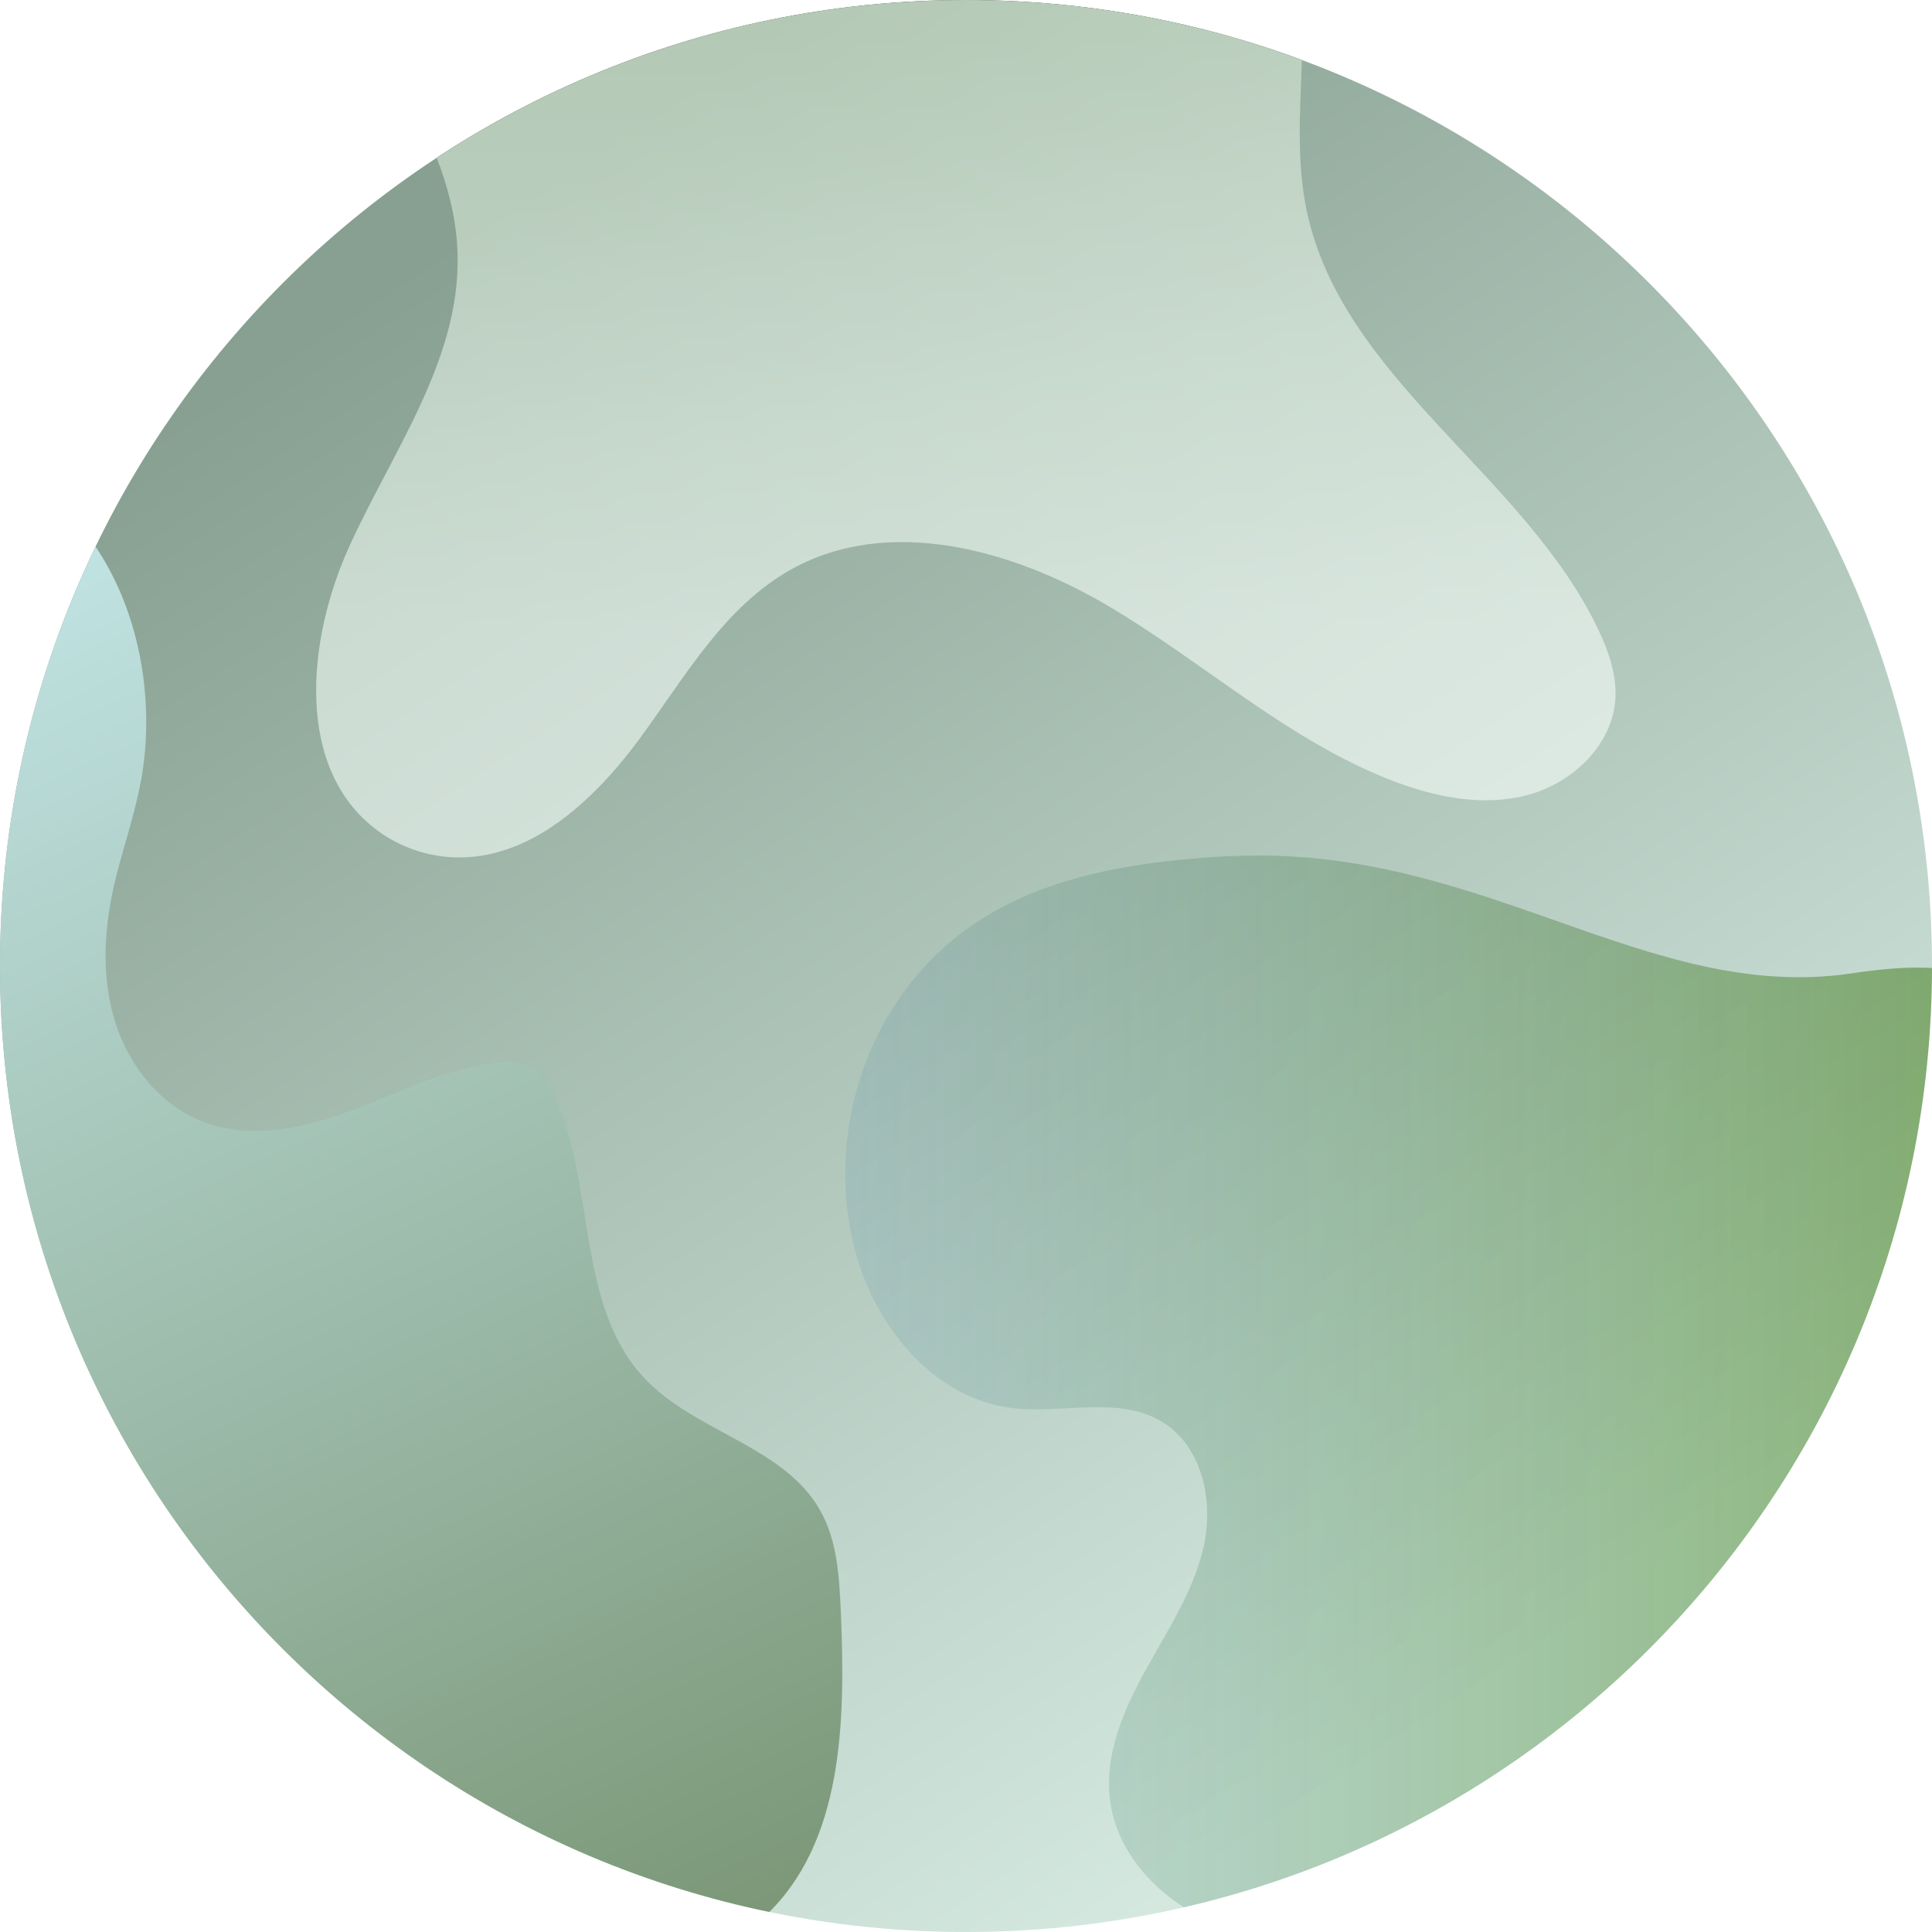
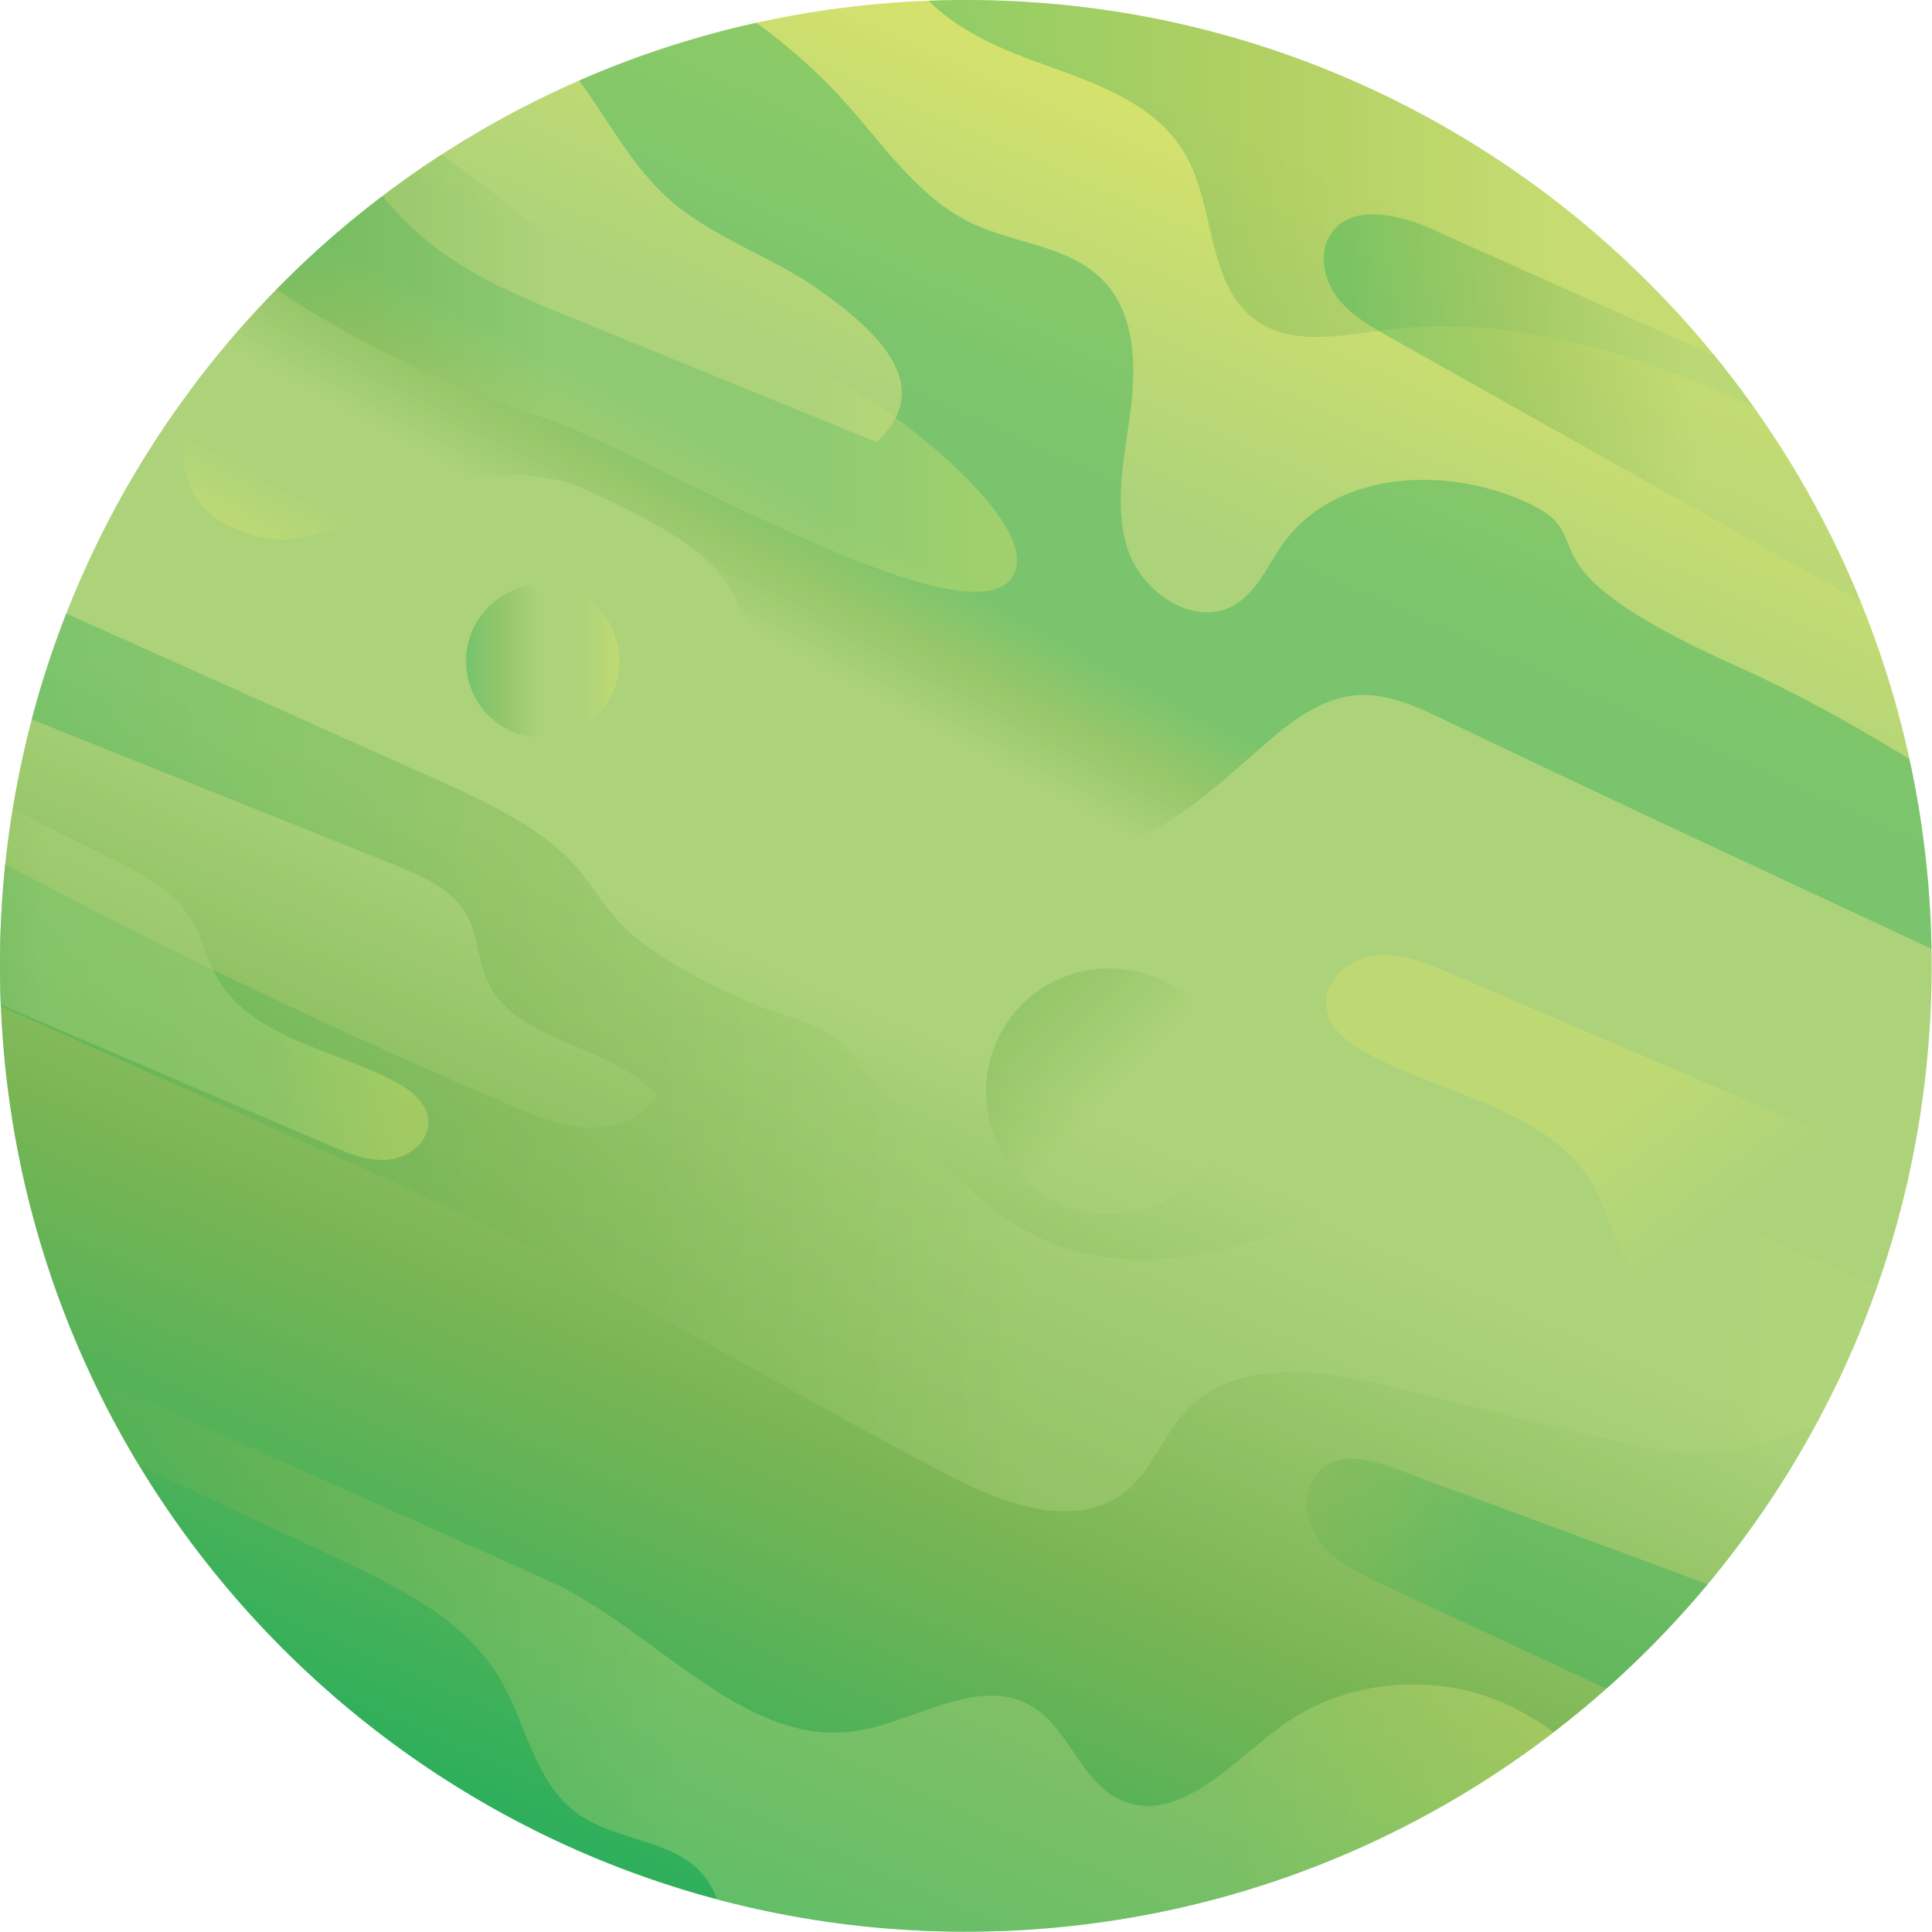
- <svg xmlns="http://www.w3.org/2000/svg" viewBox="0 0 96 96">
+ <svg xmlns="http://www.w3.org/2000/svg" xmlns:xlink="http://www.w3.org/1999/xlink" id="_레이어_2" data-name="레이어 2" viewBox="0 0 65.73 65.73">
  <defs>
    <style>
      .cls-1 {
-         fill: url(#_무제_그라디언트_807);
-         mix-blend-mode: multiply;
+         fill: url(#_무제_그라디언트_479-5);
      }

-       .cls-1, .cls-2, .cls-3, .cls-4, .cls-5 {
+       .cls-1, .cls-2, .cls-3, .cls-4, .cls-5, .cls-6, .cls-7, .cls-8, .cls-9, .cls-10, .cls-11, .cls-12, .cls-13 {
        stroke-width: 0px;
      }

-       .cls-6 {
+       .cls-1, .cls-2, .cls-3, .cls-4, .cls-5, .cls-8, .cls-9, .cls-10, .cls-11, .cls-12, .cls-13 {
        isolation: isolate;
+         opacity: .41;
      }

      .cls-2 {
-         fill: url(#_무제_그라디언트_786);
+         fill: url(#_무제_그라디언트_479-11);
      }

      .cls-3 {
+         fill: url(#_무제_그라디언트_479-4);
+       }
+ 
+       .cls-4 {
+         fill: url(#_무제_그라디언트_479-3);
+       }
+ 
+       .cls-5 {
+         fill: url(#_무제_그라디언트_479-9);
+       }
+ 
+       .cls-6 {
+         fill: url(#_무제_그라디언트_479);
+       }
+ 
+       .cls-7 {
        fill: none;
      }

-       .cls-4 {
-         fill: url(#_무제_그라디언트_847);
+       .cls-8 {
+         fill: url(#_무제_그라디언트_479-10);
      }

-       .cls-5 {
-         fill: url(#_무제_그라디언트_687);
-         mix-blend-mode: screen;
+       .cls-9 {
+         fill: url(#_무제_그라디언트_479-6);
      }

-       .cls-7 {
+       .cls-14 {
        clip-path: url(#clippath);
+       }
+ 
+       .cls-10 {
+         fill: url(#_무제_그라디언트_479-8);
+       }
+ 
+       .cls-11 {
+         fill: url(#_무제_그라디언트_479-2);
+       }
+ 
+       .cls-12 {
+         fill: url(#_무제_그라디언트_679);
+       }
+ 
+       .cls-13 {
+         fill: url(#_무제_그라디언트_479-7);
      }
    </style>
    <clipPath id="clippath">
-       <circle class="cls-3" cx="48" cy="48" r="48" />
+       <circle class="cls-7" cx="32.86" cy="32.86" r="32.86" transform="translate(-.27 .27) rotate(-.47)" />
    </clipPath>
-     <linearGradient id="_무제_그라디언트_786" data-name="무제 그라디언트 786" x1="23.69" y1="11.03" x2="72.35" y2="85.03" gradientUnits="userSpaceOnUse">
-       <stop offset="0" stop-color="#87a091" />
-       <stop offset="1" stop-color="#d4e8e0" />
+     <linearGradient id="_무제_그라디언트_479" data-name="무제 그라디언트 479" x1="249.43" y1="-157.05" x2="249.43" y2="-90.89" gradientTransform="translate(-144.59 -181.13) rotate(24.13) scale(1 -1)" gradientUnits="userSpaceOnUse">
+       <stop offset=".03" stop-color="#2faf5b" />
+       <stop offset=".26" stop-color="#7ab554" />
+       <stop offset=".48" stop-color="#add37a" />
+       <stop offset=".77" stop-color="#add37a" />
+       <stop offset=".97" stop-color="#d7e26c" />
    </linearGradient>
-     <linearGradient id="_무제_그라디언트_687" data-name="무제 그라디언트 687" x1="45.02" y1="1.77" x2="45.02" y2="31.1" gradientUnits="userSpaceOnUse">
-       <stop offset="0" stop-color="#5f6d54" />
-       <stop offset="1" stop-color="#86938b" />
+     <linearGradient id="_무제_그라디언트_479-2" data-name="무제 그라디언트 479" x1="-3.76" y1="35.66" x2="76.7" y2="35.66" gradientTransform="matrix(1,0,0,1,0,0)" xlink:href="#_무제_그라디언트_479" />
+     <linearGradient id="_무제_그라디언트_479-3" data-name="무제 그라디언트 479" x1="34.62" y1="20.45" x2="29.36" y2="30.12" gradientTransform="matrix(1,0,0,1,0,0)" xlink:href="#_무제_그라디언트_479" />
+     <linearGradient id="_무제_그라디언트_479-4" data-name="무제 그라디언트 479" x1="15.86" y1="22.5" x2="21.08" y2="22.5" gradientTransform="matrix(1,0,0,1,0,0)" xlink:href="#_무제_그라디언트_479" />
+     <linearGradient id="_무제_그라디언트_479-5" data-name="무제 그라디언트 479" x1="31.86" y1="31.54" x2="44.41" y2="43.5" gradientTransform="matrix(1,0,0,1,0,0)" xlink:href="#_무제_그라디언트_479" />
+     <linearGradient id="_무제_그라디언트_479-6" data-name="무제 그라디언트 479" x1="30.62" y1="7.46" x2="77.37" y2="7.46" gradientTransform="matrix(1,0,0,1,0,0)" xlink:href="#_무제_그라디언트_479" />
+     <linearGradient id="_무제_그라디언트_479-7" data-name="무제 그라디언트 479" x1="-7.27" y1="58.24" x2="55.72" y2="58.24" gradientTransform="matrix(1,0,0,1,0,0)" xlink:href="#_무제_그라디언트_479" />
+     <linearGradient id="_무제_그라디언트_479-8" data-name="무제 그라디언트 479" x1="45.04" y1="16" x2="71.31" y2="16" gradientTransform="matrix(1,0,0,1,0,0)" xlink:href="#_무제_그라디언트_479" />
+     <linearGradient id="_무제_그라디언트_679" data-name="무제 그라디언트 679" x1="71.92" y1="53.7" x2="55.35" y2="31.87" gradientUnits="userSpaceOnUse">
+       <stop offset=".03" stop-color="#2faf5b" />
+       <stop offset=".17" stop-color="#7ab554" />
+       <stop offset=".39" stop-color="#add37a" />
+       <stop offset=".65" stop-color="#add37a" />
+       <stop offset=".84" stop-color="#d7e26c" />
    </linearGradient>
-     <linearGradient id="_무제_그라디언트_807" data-name="무제 그라디언트 807" x1="41.98" y1="69.65" x2="104.35" y2="69.65" gradientUnits="userSpaceOnUse">
-       <stop offset="0" stop-color="#e0edf9" stop-opacity=".7" />
-       <stop offset="1" stop-color="#98bc71" />
-     </linearGradient>
-     <linearGradient id="_무제_그라디언트_847" data-name="무제 그라디언트 847" x1="-2.72" y1="29.67" x2="29.78" y2="99.67" gradientUnits="userSpaceOnUse">
-       <stop offset="0" stop-color="#c1e3e3" />
-       <stop offset="1" stop-color="#7b9777" />
-     </linearGradient>
+     <linearGradient id="_무제_그라디언트_479-9" data-name="무제 그라디언트 479" x1="-10.64" y1="31.65" x2="14.58" y2="31.65" gradientTransform="matrix(1,0,0,1,0,0)" xlink:href="#_무제_그라디언트_479" />
+     <linearGradient id="_무제_그라디언트_479-10" data-name="무제 그라디언트 479" x1="4.18" y1="10.37" x2="34.61" y2="10.37" gradientTransform="matrix(1,0,0,1,0,0)" xlink:href="#_무제_그라디언트_479" />
+     <linearGradient id="_무제_그라디언트_479-11" data-name="무제 그라디언트 479" x1="51.14" y1="54.13" x2="23.69" y2="44.94" gradientTransform="matrix(1,0,0,1,0,0)" xlink:href="#_무제_그라디언트_479" />
  </defs>
-   <g class="cls-6">
-     <g id="_레이어_2" data-name="레이어 2">
-       <g id="OBJECTS">
-         <g class="cls-7">
-           <circle class="cls-2" cx="48" cy="48" r="48" />
-           <path class="cls-5" d="M15.33-4.24c2.34,5.8,7.32,10.78,7.41,17.03.07,5.15-3.23,9.64-5.37,14.33-2.14,4.69-2.74,11.14,1.43,14.18,1.08.79,2.41,1.25,3.75,1.3,3.8.15,6.97-2.83,9.23-5.89,2.25-3.07,4.22-6.57,7.54-8.42,4.83-2.69,10.97-1,15.73,1.81,4.76,2.81,8.94,6.68,14.1,8.68,2.15.83,4.54,1.32,6.77.72,2.23-.6,4.22-2.5,4.35-4.8.06-1.17-.33-2.31-.83-3.37-3.66-7.74-12.75-12.48-14.51-20.86-.83-3.94.16-8.06-.36-12.05-.82-6.25-5.4-11.58-11-14.47s-12.1-3.6-18.39-3.31c-2.03.09-4.14.31-5.88,1.37-3.56,2.16-4.48,7.05-7.68,9.71-3.47,2.88-9.07,2.69-11.83,6.26" />
-           <path class="cls-1" d="M61.04,42.55c12.47-.68,20.74,7.32,30.94,5.82,2.44-.36,5.04-.57,7.26.51,3.72,1.81,4.98,6.5,5.1,10.63.29,9.93-3.72,19.92-10.81,26.89-7.08,6.97-17.13,10.82-27.06,10.36-2.43-.11-4.9-.49-7.04-1.63-2.14-1.15-3.92-3.18-4.26-5.58-.33-2.27.63-4.53,1.74-6.54s2.42-3.97,2.91-6.21c.49-2.24-.09-4.92-2.04-6.13-2.18-1.35-5-.39-7.54-.71-3.97-.51-6.9-4.23-7.83-8.12-.95-3.97-.23-8.32,1.97-11.77,3.77-5.91,10.16-7.17,16.68-7.53Z" />
-           <path class="cls-4" d="M6.98,38.91c-.33,1.76-.95,3.45-1.34,5.2-.49,2.22-.59,4.57.1,6.73s2.26,4.11,4.38,4.91c2.35.89,4.99.31,7.35-.57,2.35-.88,4.64-2.06,7.13-2.37.6-.08,1.24-.09,1.78.19.57.31.92.9,1.19,1.49,2.04,4.53,1.06,10.41,4.47,14.01,2.53,2.68,6.94,3.36,8.73,6.58.84,1.5.93,3.28,1.01,5,.23,5.38.15,11.51-3.8,15.16-1.25,1.15-2.78,1.95-4.3,2.72-2.09,1.07-4.22,2.16-6.55,2.5-5.64.84-10.93-2.79-15.16-6.62-7.77-7.03-14.36-15.43-18.84-24.9-4.48-9.47-6.79-20.03-6.13-30.48.18-2.84.63-5.8,2.26-8.13,1.57-2.25,4.12-3.7,6.79-4.38,2.97-.76,6.87-1.55,8.77,1.32,2.19,3.31,2.9,7.76,2.17,11.62Z" />
-         </g>
+   <g id="_레이어_2-2" data-name=" 레이어 2">
+     <g class="cls-14">
+       <g>
+         <circle class="cls-6" cx="32.86" cy="32.86" r="32.86" />
+         <path class="cls-11" d="M1.22,20.41s9.95,4.46,13.99,6.27c7.05,3.16,3.05,4.04,9.67,7.15,2.65,1.24,2.87.51,4.72,2.78s3.7,4.79,6.45,5.78c2.63.95,5.57.3,8.18-.7s8.28-2.43,10.91-1.49c8.18,2.92,21.49,9.61,21.49,9.61.71,1.57-4.42.64-6.14.64-2.23-2.07-5.57-2.86-8.5-2.02-.99.28-1.93.74-2.94.93-1.56.28-3.15-.09-4.69-.47-2.3-.56-4.59-1.12-6.89-1.68-2.42-.59-5.35-1.04-7.08.75-.81.84-1.18,2.05-2.09,2.78-1.72,1.38-4.24.4-6.19-.63-6.34-3.34-12.49-7.1-19.03-10.03l-16.84-7.54c.64-1.4,1.29-2.81,1.93-4.21,6.28,3.4,12.71,6.51,19.28,9.31.83.35,1.68.7,2.58.73s1.86-.34,2.3-1.12c-1.57-1.77-4.8-1.74-5.76-3.9-.31-.69-.31-1.51-.67-2.18-.49-.91-1.53-1.37-2.49-1.75-4.92-1.97-9.85-3.95-14.77-5.92.45-1.2.91-2.4,1.36-3.61.48.16.72.35,1.2.51h.02Z" />
+         <path class="cls-4" d="M8.68,18.23c1.67.48,3.35-.54,4.96-1.2,1.97-.81,4.29-1.26,6.23-.39,8.77,3.93,1.67,4.02,10.94,8.17,1.02.46,1.23,1.83,1.89,2.73,1.16,1.58,3.49,1.87,5.34,1.24,1.85-.64,3.34-2,4.81-3.3.97-.86,2.06-1.75,3.36-1.83,1.02-.06,1.99.39,2.91.83,8.66,4.16,17.41,8.12,26.07,12.28l1.78-3.98c-6.28-2.78-11.6-7.31-17.87-10.11-7.9-3.54-4.39-4.3-7.14-5.57s-6.5-1.09-8.28,1.36c-.54.74-.9,1.67-1.69,2.13-1.36.78-3.15-.43-3.63-1.93-.48-1.49-.1-3.11.1-4.66.2-1.56.17-3.32-.92-4.45-1.14-1.19-2.99-1.25-4.47-1.95-1.8-.86-2.97-2.61-4.3-4.1C24.07-1.76,16.73-3.53,10.3-6.41l-1.18,2.64c3.88,1.74,8.14,3.16,10.64,6.59.97,1.33,1.75,2.84,2.98,3.94,1.5,1.34,3.51,1.95,5.15,3.12s4.12,3.16,1.93,5.16c0,0-6.9-2.82-10.34-4.22-1.8-.73-3.63-1.49-5.1-2.75-1.18-1.01-2.08-2.3-3.2-3.38C7.48,1.14,1.9.4-2.34-2.49c-.56,1.06-1.12,2.12-1.69,3.18C-1.22,2.36,6.25,5.08,7.4,8.29c1.03,2.88-3.96,8.42,1.28,9.94Z" />
+         <path class="cls-3" d="M20.85,23.56c-.59,1.32-2.13,1.9-3.45,1.32-1.32-.59-1.9-2.13-1.32-3.45.59-1.32,2.13-1.9,3.45-1.32,1.32.59,1.9,2.13,1.32,3.45Z" />
+         <path class="cls-1" d="M41.64,35.64c.82,2.16-.26,4.58-2.42,5.4s-4.58-.26-5.4-2.42c-.82-2.16.26-4.58,2.42-5.4s4.58.26,5.4,2.42Z" />
+         <path class="cls-9" d="M34.76,1.92c2.07.78,4.45,1.41,5.56,3.32,1.05,1.82.72,4.48,2.44,5.68,1.25.87,2.94.48,4.46.3,5.99-.73,11.92,2.11,17.15,5.13l10.14,4.54c.95-2.5,1.91-4.98,2.86-7.48L34.09-5.98c-.49,1-.97,2.01-1.46,3.01-.12.25-2.61-1.36-1.88,1.58.41,1.66,2.56,2.76,4.01,3.3h0Z" />
+         <path class="cls-13" d="M52.25,58.53c-2.57-1.71-6.21-1.62-8.69.22-1.7,1.26-3.53,3.37-5.45,2.48-1.35-.62-1.74-2.44-3.02-3.19-1.67-.98-3.69.35-5.58.78-4.02.92-7.11-3.36-10.87-5.05l-25.54-11.44c-.09.64-.29,1.26-.37,1.9,6.26,2.93,12.51,5.87,18.77,8.8,2.08.98,4.28,2.06,5.47,4.02.93,1.54,1.2,3.57,2.65,4.63,1.31.97,3.31.88,4.33,2.14,1.14,1.41.5,3.84,1.9,4.99,1.2.98,2.96.33,4.5.23,3.13-.2,5.79,2.06,8.58,3.48,2.83,1.44,6.15,2.06,9.22,1.26,6.65-1.73,10.93-10.73,4.12-15.26h-.02Z" />
+         <path class="cls-10" d="M48.81,7.83c-1.17-.52-2.79-.94-3.52.11-.44.63-.27,1.54.19,2.16s1.16,1.01,1.83,1.39c7.83,4.4,15.66,8.8,23.49,13.2-1.18-.66.94-5.74.42-6.71-.69-1.29-4.99-2.34-6.28-2.92-5.38-2.41-10.76-4.82-16.13-7.22h0Z" />
+         <path class="cls-12" d="M49.35,33.12c-.82-.35-1.68-.71-2.56-.61s-1.76.84-1.67,1.72c.07.75.76,1.28,1.43,1.63,2.7,1.43,6.27,1.89,7.72,4.58.42.78.61,1.67,1.06,2.42.75,1.24,2.11,1.95,3.4,2.6,4.55,2.29,9.1,4.57,13.64,6.86,1.56-2.69,3.11-5.37,4.67-8.06-.23.39-11.43-4.18-12.16-4.49-5.18-2.22-10.35-4.43-15.53-6.65Z" />
+         <path class="cls-5" d="M11.23,38.97c.64.28,1.33.56,2.02.48.7-.08,1.39-.66,1.32-1.36-.06-.59-.6-1.01-1.13-1.29-2.13-1.13-4.95-1.49-6.09-3.61-.33-.61-.48-1.32-.84-1.91-.59-.98-1.66-1.54-2.69-2.05l-10.77-5.41c-1.23,2.12-2.46,4.24-3.69,6.36.18-.31,9.02,3.3,9.6,3.54,4.09,1.75,8.17,3.5,12.26,5.25h.01Z" />
+         <path class="cls-8" d="M18.55,14.23c3.15,1,15.19,8.3,16.02,5.1.51-1.96-5.09-6.23-7.04-6.78-1.95-.55-4-.87-5.74-1.9-1.31-.78-2.35-1.91-3.52-2.88C14.44,4.49,9.84,1.84,5.07.6.94,6.09,12.09,12.17,18.55,14.23Z" />
+         <path class="cls-2" d="M86.23,64.31c-12.9-4.77-25.79-9.55-38.69-14.32-.82-.3-1.82-.59-2.52-.06-.73.54-.69,1.72-.16,2.46.53.74,1.39,1.15,2.22,1.54,11.12,5.17,22.24,10.34,33.37,15.5,3.42,1.59,7.03,3.21,10.78,2.91,3.72-.3,9-3.88,6.05-7.75-1.06-1.39-3.68-2.29-5.33-2.41-1.2-.09-5.63,2.17-5.71,2.14h0Z" />
      </g>
    </g>
  </g>
</svg>
